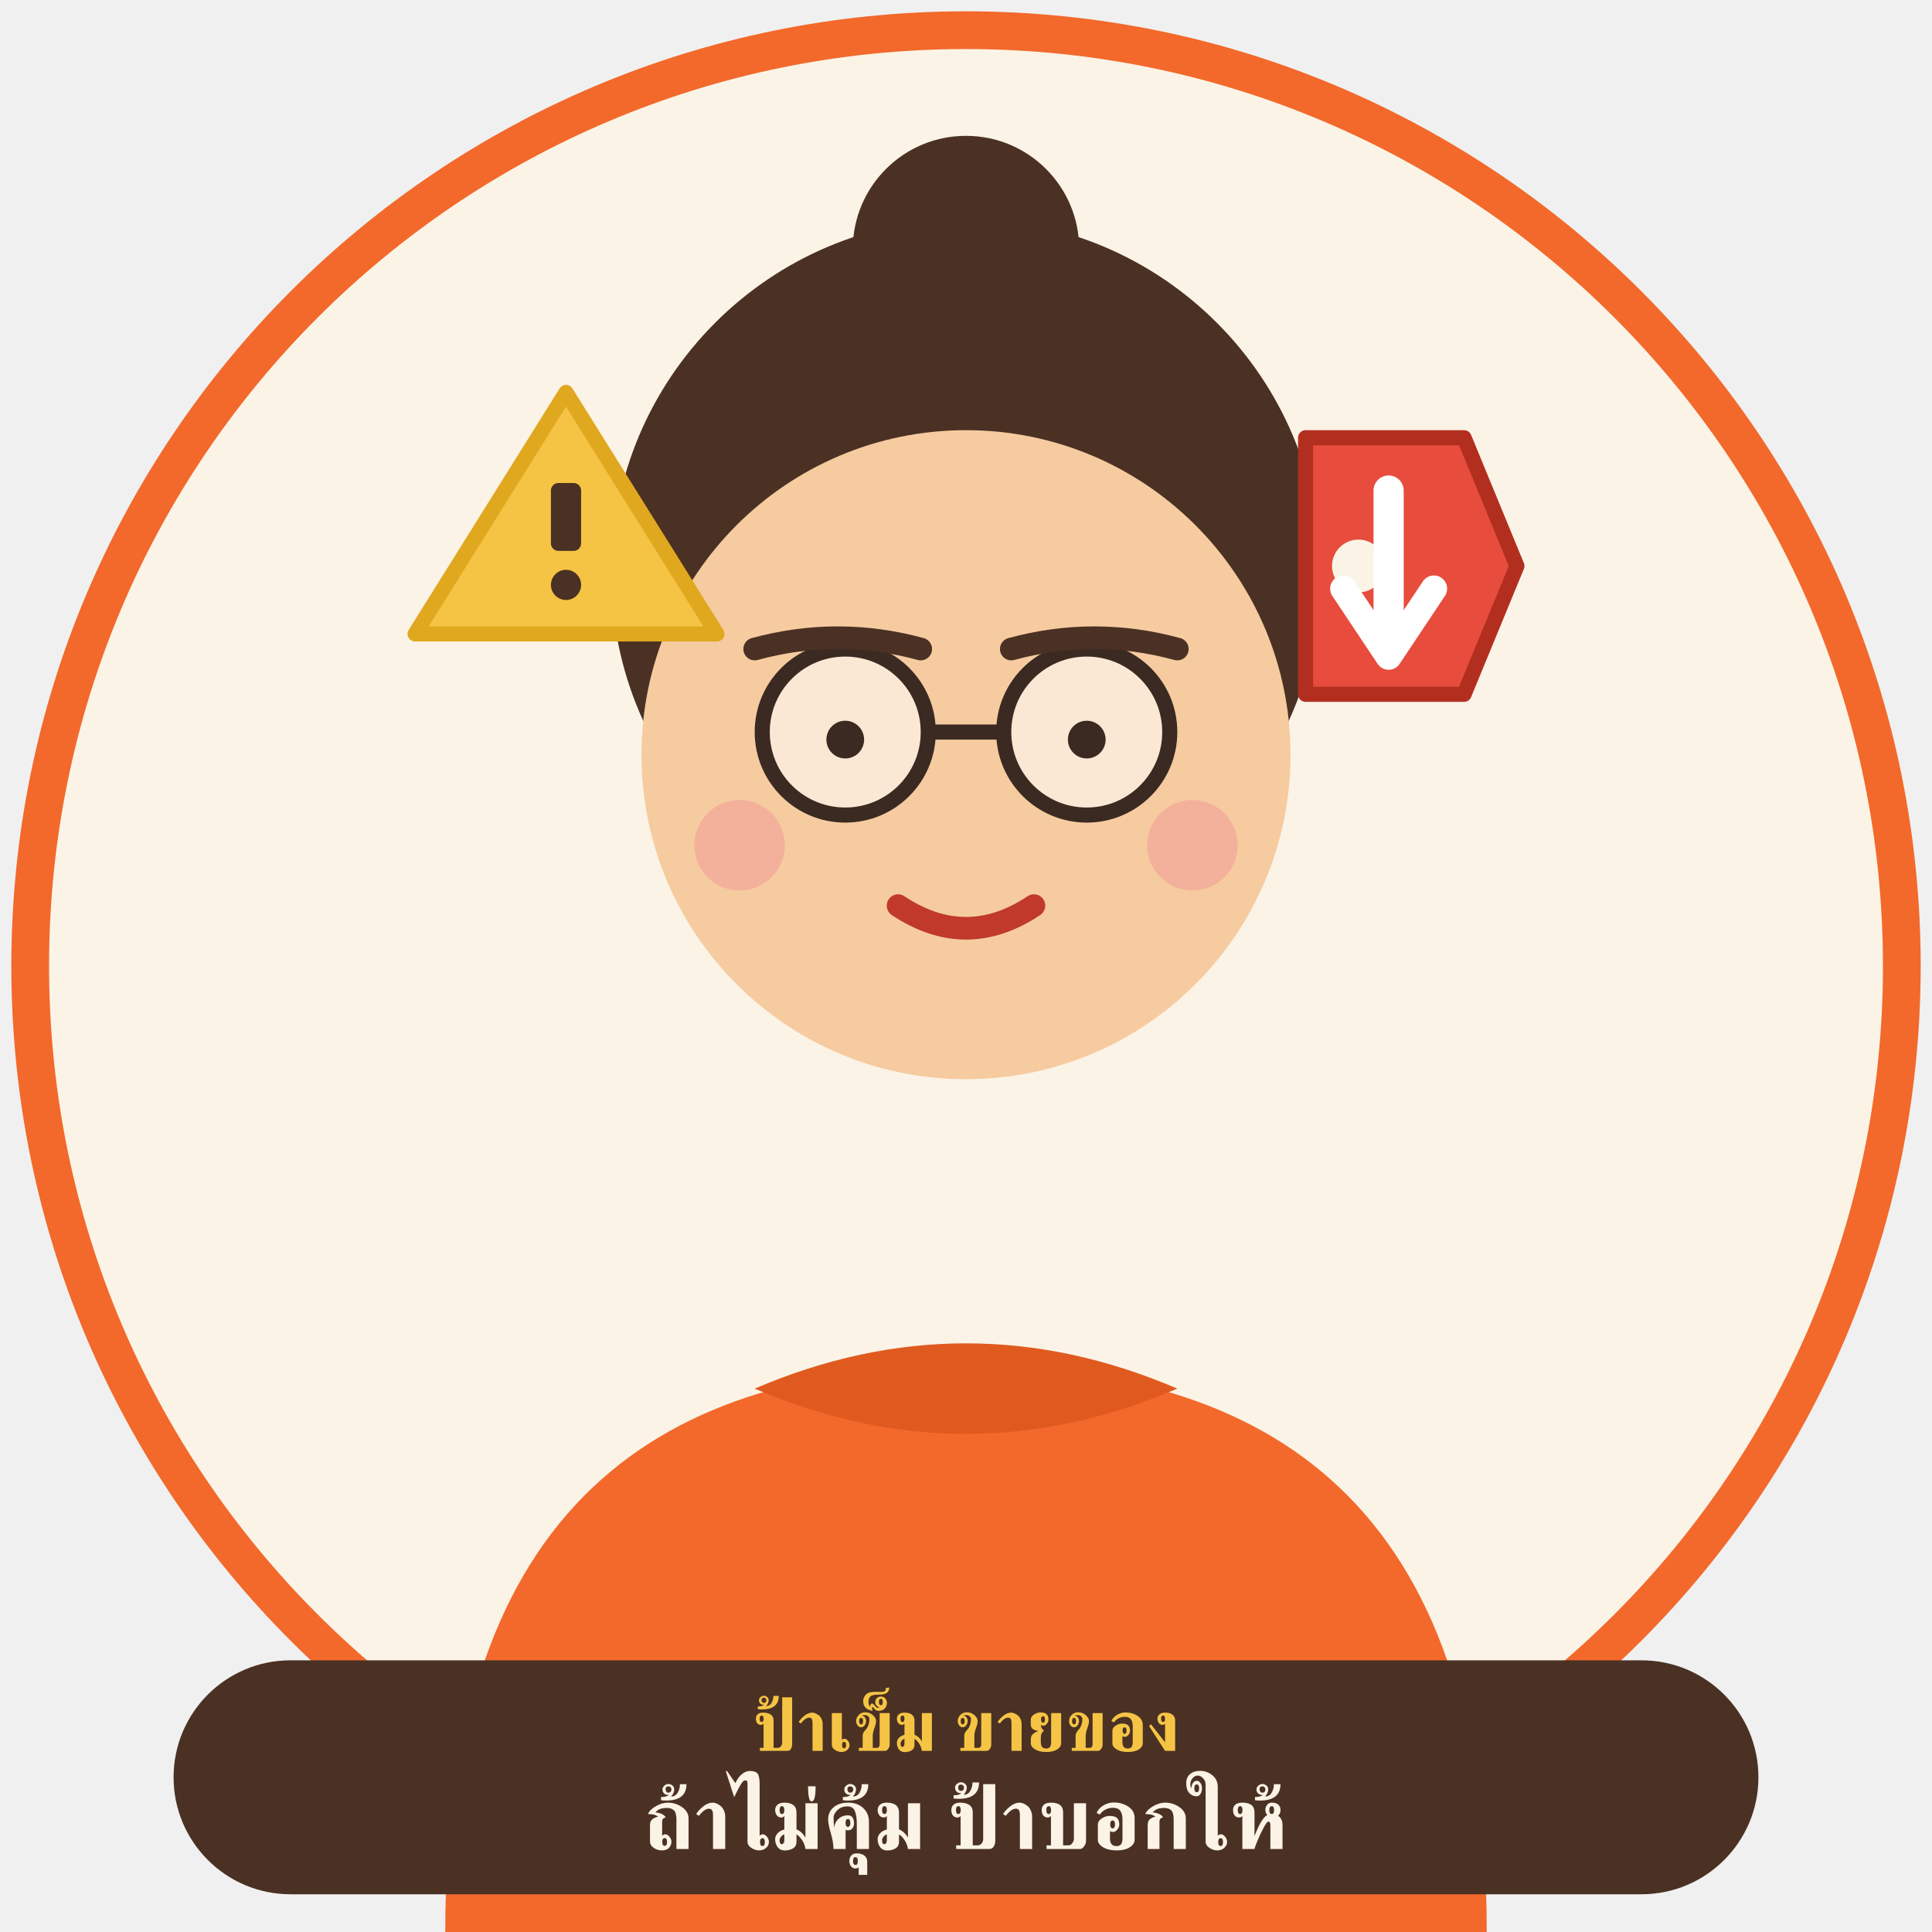
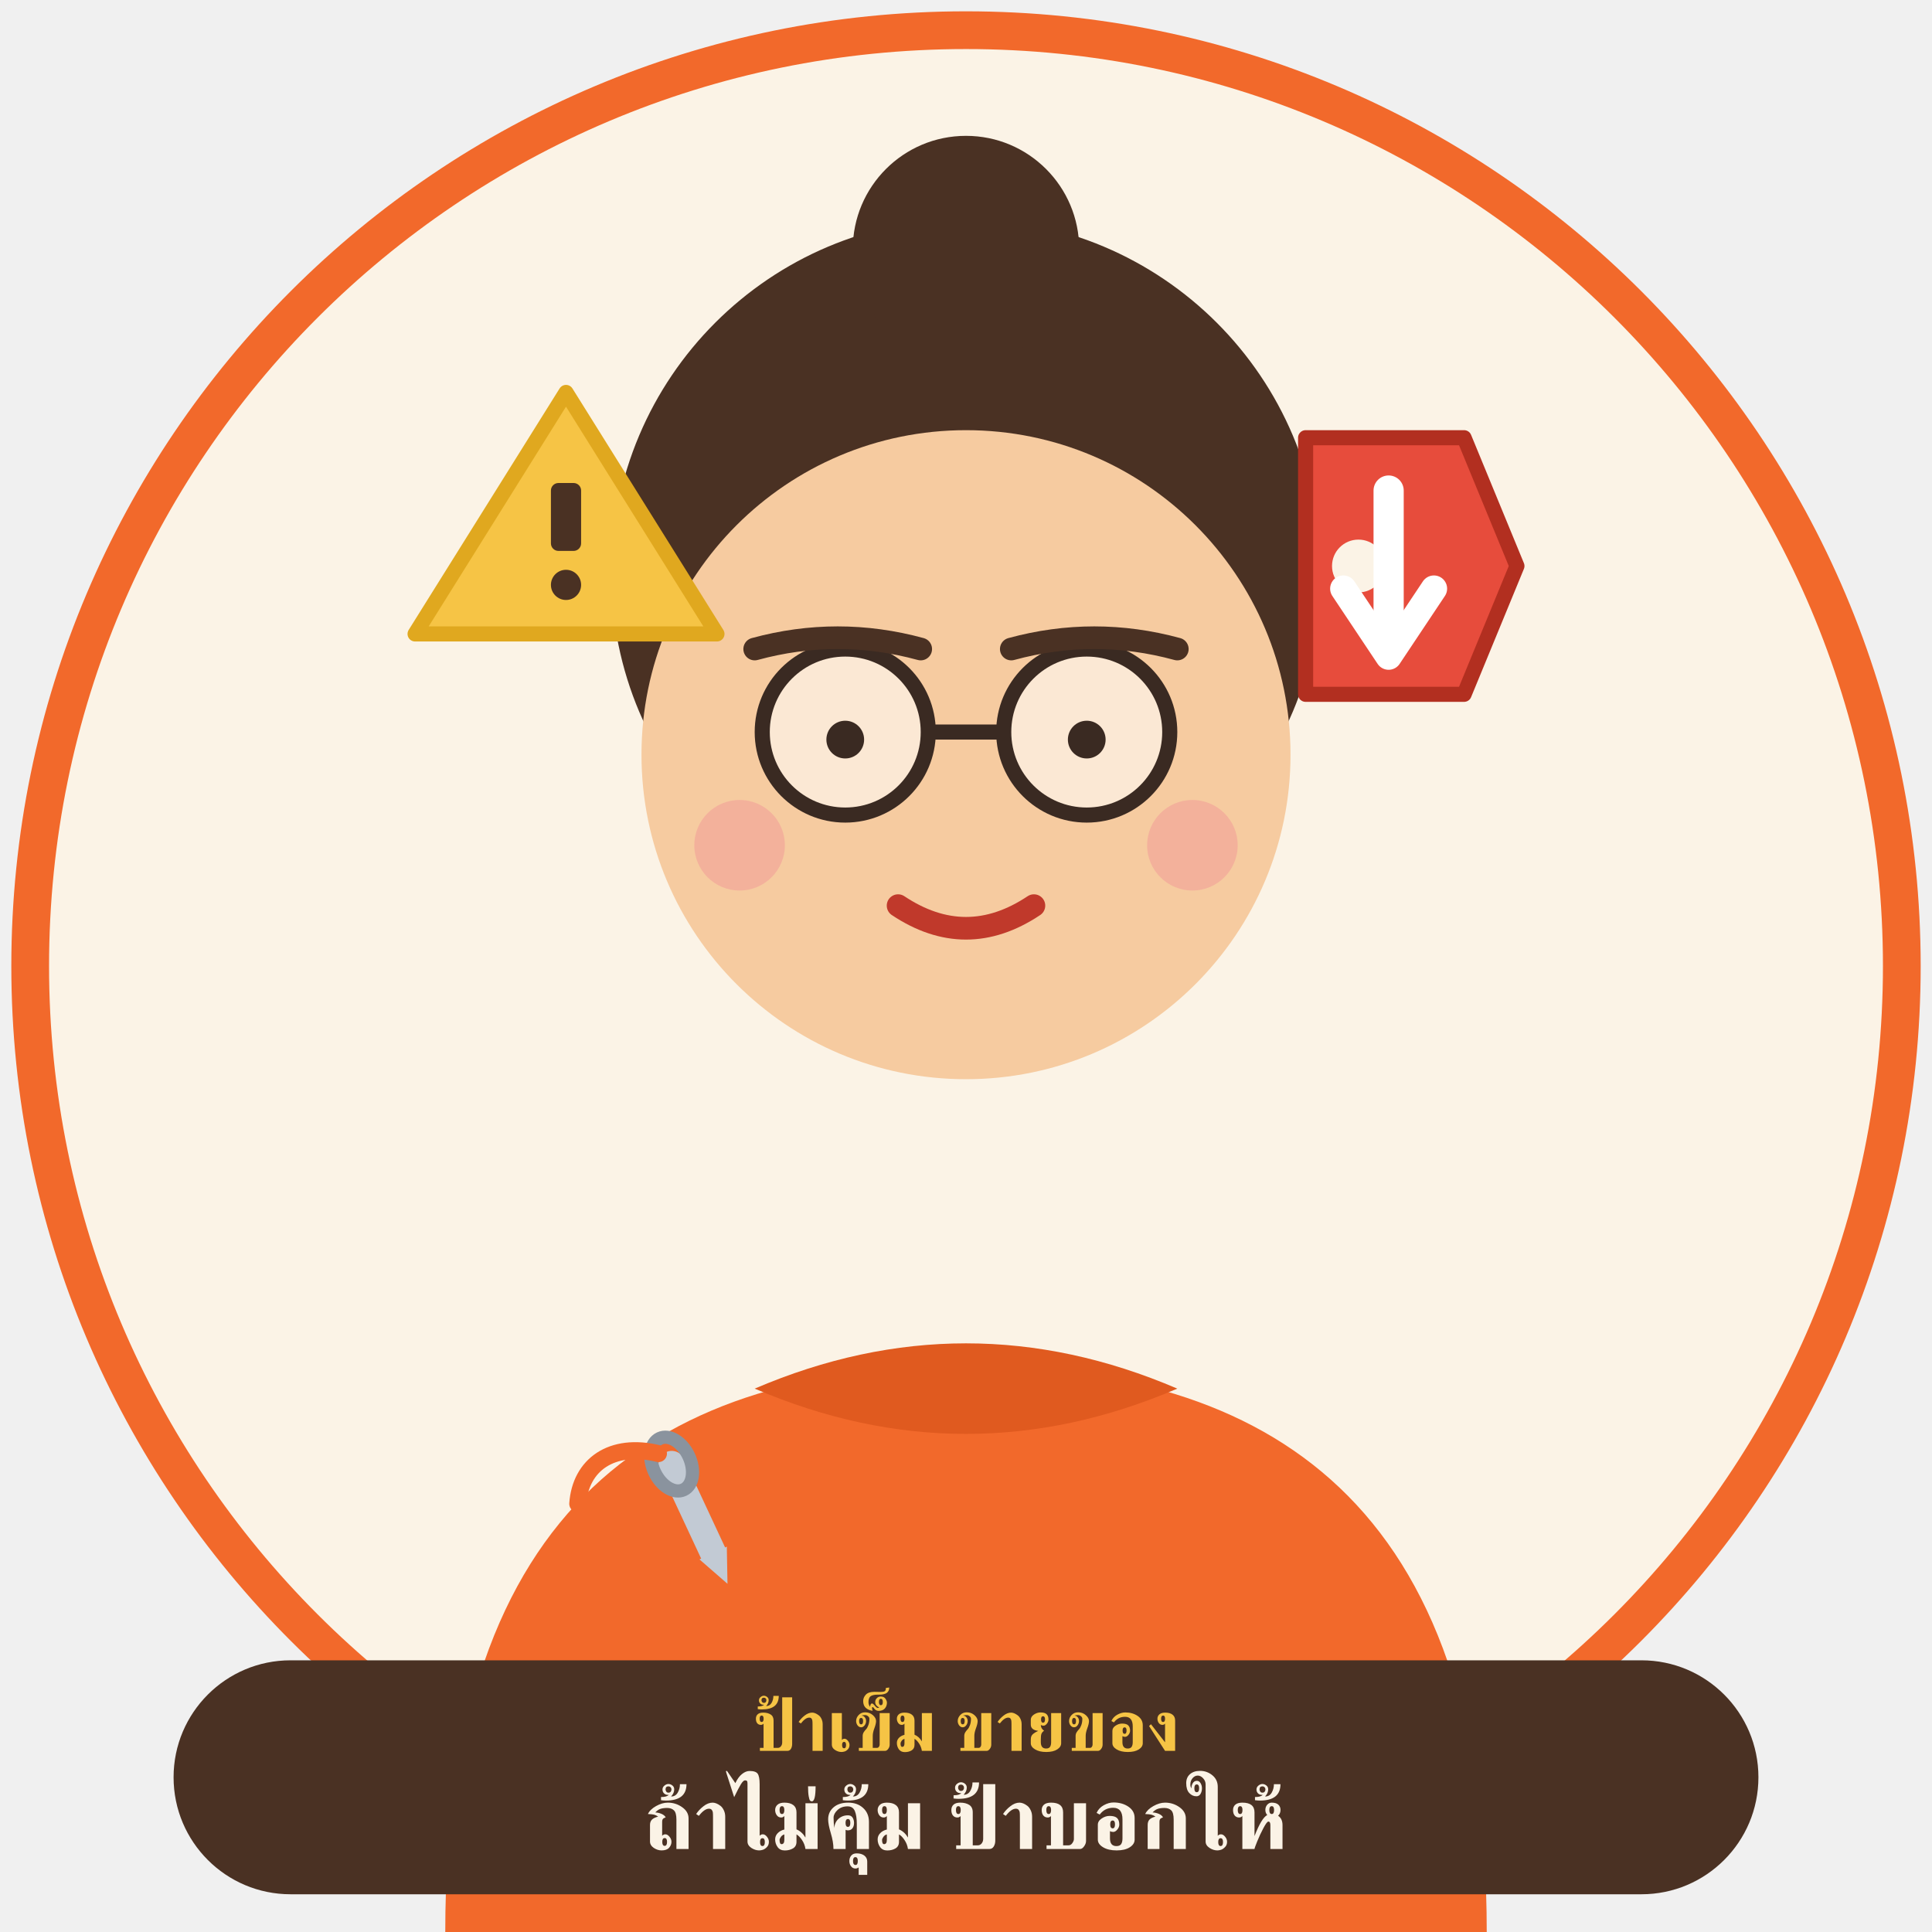
<svg xmlns="http://www.w3.org/2000/svg" viewBox="0 0 512 512" width="512" height="512">
  <circle cx="256" cy="256" r="248" fill="#FBF3E6" />
  <circle cx="256" cy="256" r="248" fill="none" stroke="#F2692B" stroke-width="10" />
  <circle cx="256" cy="152" r="94" fill="#4A3123" />
  <circle cx="256" cy="66" r="30" fill="#4A3123" />
  <path d="M118 512 C118 398 176 362 256 362 C336 362 394 398 394 512 Z" fill="#F2692B" />
  <path d="M200 368 Q256 344 312 368 Q256 392 200 368 Z" fill="#E05A1F" />
  <rect x="46" y="440" width="420" height="62" rx="31" fill="#4A3123" />
  <text x="256" y="464" text-anchor="middle" font-family="Leelawadee UI, Tahoma, sans-serif" font-size="19" font-weight="bold" fill="#F6C445">ป้าเข็ม ขายของ</text>
  <text x="256" y="490" text-anchor="middle" font-family="Leelawadee UI, Tahoma, sans-serif" font-size="23" font-weight="bold" fill="#FBF3E6">ถ้าไม่คุ้ม ป้าบอกให้</text>
+   <g transform="translate(178 388) rotate(-25)">
+     <line x1="0" y1="0" x2="0" y2="26" stroke="#C2CAD4" stroke-width="7" stroke-linecap="round" />
+     <polygon points="-4,26 4,26 0,35" fill="#C2CAD4" />
+     <ellipse cx="0" cy="0" rx="5" ry="7.5" fill="none" stroke="#8A939E" stroke-width="3.5" />
+     <path d="M-2,-4 C-12,-12 -22,-10 -27,-1" fill="none" stroke="#F2692B" stroke-width="4.5" stroke-linecap="round" />
+   </g>
  <circle cx="256" cy="200" r="86" fill="#F6CBA0" />
  <circle cx="196" cy="224" r="12" fill="#F2A098" opacity="0.6" />
  <circle cx="316" cy="224" r="12" fill="#F2A098" opacity="0.6" />
  <circle cx="224" cy="194" r="22" fill="#FFFFFF" fill-opacity="0.55" stroke="#3A2A22" stroke-width="4" />
  <circle cx="288" cy="194" r="22" fill="#FFFFFF" fill-opacity="0.55" stroke="#3A2A22" stroke-width="4" />
  <line x1="246" y1="194" x2="266" y2="194" stroke="#3A2A22" stroke-width="4" />
  <circle cx="224" cy="196" r="5" fill="#3A2A22" />
  <circle cx="288" cy="196" r="5" fill="#3A2A22" />
  <path d="M200 172 Q222 166 244 172" fill="none" stroke="#4A3123" stroke-width="6" stroke-linecap="round" />
  <path d="M268 172 Q290 166 312 172" fill="none" stroke="#4A3123" stroke-width="6" stroke-linecap="round" />
  <path d="M238 240 Q256 252 274 240" fill="none" stroke="#C0392B" stroke-width="6" stroke-linecap="round" />
  <polygon points="150,104 190,168 110,168" fill="#F6C445" stroke="#E0A81F" stroke-width="4" stroke-linejoin="round" />
  <rect x="146" y="128" width="8" height="18" rx="2" fill="#4A3123" />
  <circle cx="150" cy="155" r="4" fill="#4A3123" />
  <polygon points="346,116 388,116 402,150 388,184 346,184" fill="#E74C3C" stroke="#B22F20" stroke-width="4" stroke-linejoin="round" />
  <circle cx="360" cy="150" r="7" fill="#FBF3E6" />
  <line x1="368" y1="130" x2="368" y2="168" stroke="#FFFFFF" stroke-width="8" stroke-linecap="round" />
  <polyline points="356,156 368,174 380,156" fill="none" stroke="#FFFFFF" stroke-width="7" stroke-linecap="round" stroke-linejoin="round" />
</svg>
